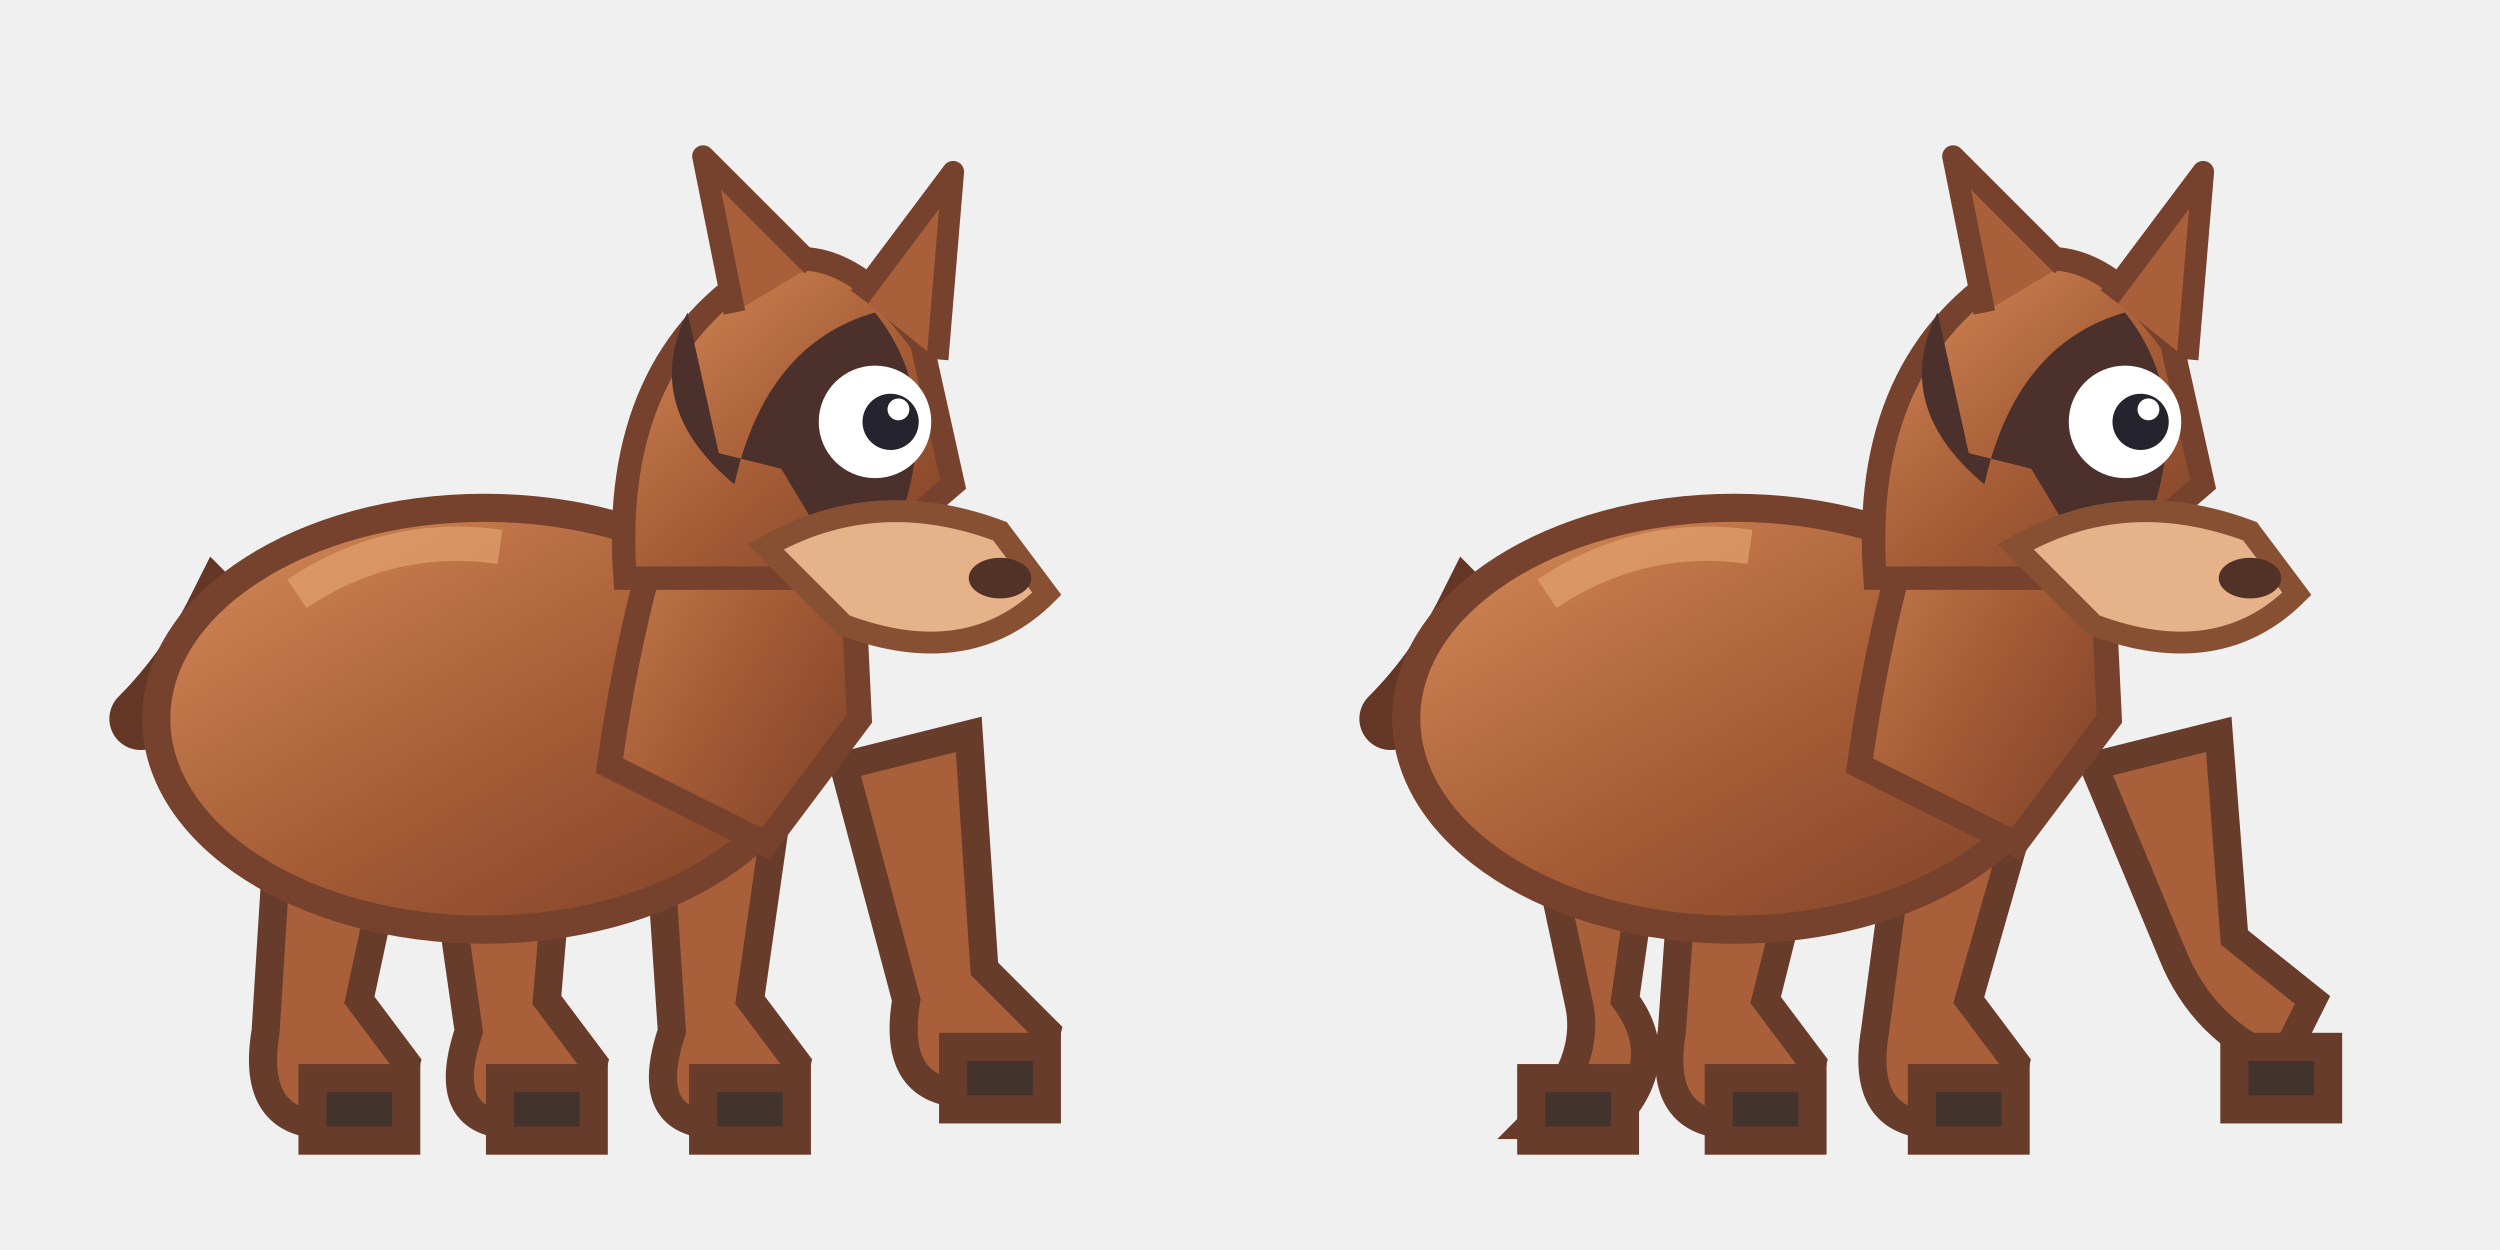
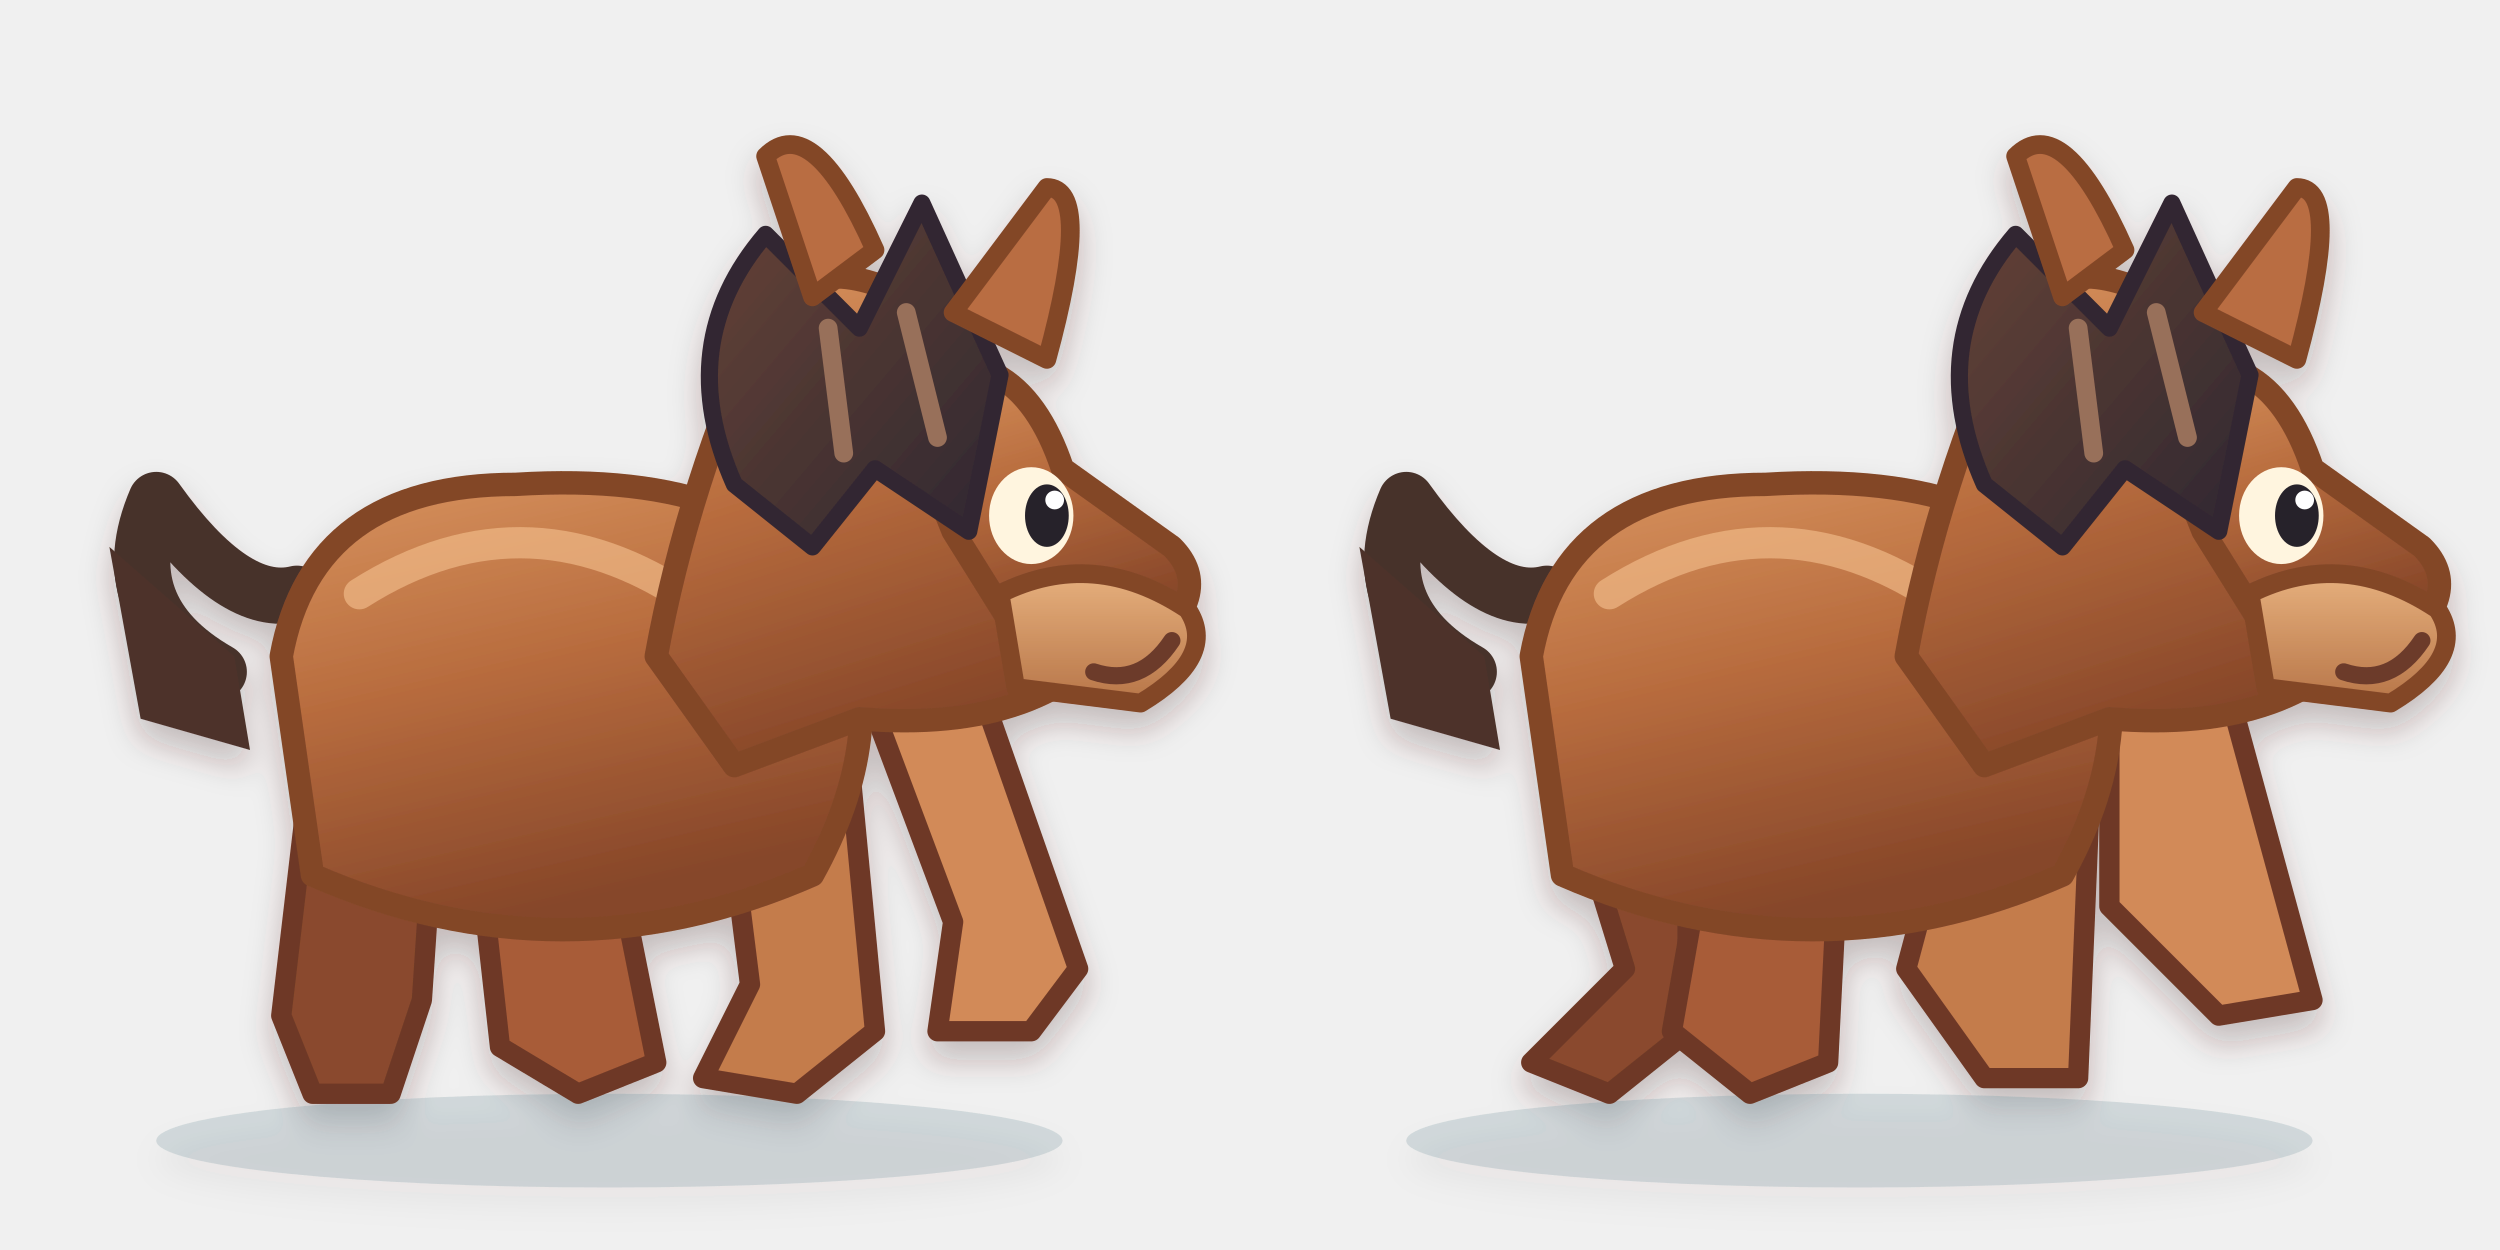
<svg xmlns="http://www.w3.org/2000/svg" width="160" height="80" viewBox="0 0 160 80">
  <defs>
-     <linearGradient id="bodyGrad" x1="0" y1="0" x2=".9" y2="1">
-       <stop stop-color="#d78d5a" />
-       <stop offset=".55" stop-color="#a85e37" />
-       <stop offset="1" stop-color="#804329" />
+     <linearGradient id="coat" x1="0" y1="0" x2=".3" y2="1">
+       <stop stop-color="#d8935e" />
+       <stop offset=".48" stop-color="#b86c3e" />
+       <stop offset="1" stop-color="#864629" />
    </linearGradient>
+     <linearGradient id="mane" x1="0" y1="0" x2="1" y2="1">
+       <stop stop-color="#674336" />
+       <stop offset="1" stop-color="#2e2730" />
+     </linearGradient>
+     <linearGradient id="sock" x1="0" y1="0" x2="0" y2="1">
+       <stop stop-color="#e6b07d" />
+       <stop offset="1" stop-color="#b77548" />
+     </linearGradient>
+     <filter id="ds">
+       <feDropShadow dx="0" dy="1.2" stdDeviation="1" flood-color="#47291e" flood-opacity=".25" />
+     </filter>
  </defs>
-   <g transform="translate(0 0)">
-     <g stroke="#683c2b" stroke-width="1.8" fill="#a9603a">
-       <path d="M18 50 L17 66 Q16 72 21 72 L25 72 L26 68 L23 64 L26 50Z" />
-       <path d="M28 52 L30 66 Q28 72 33 72 L37 72 L38 68 L35 64 L36 52Z" />
-       <path d="M42 51 L43 66 Q41 72 46 72 L50 72 L51 68 L48 64 L50 50Z" />
-       <path d="M54 49 L58 64 Q57 70 62 70 L66 70 L67 66 L63 62 L62 47Z" />
-       <path d="M20 69 H26 V73 H20Z M32 69 H38 V73 H32Z M45 69 H51 V73 H45Z M61 67 H67 V71 H61Z" fill="#42332d" />
-     </g>
-     <path d="M9 46 Q12 43 14 39 Q17 42 13 48" stroke="#633626" stroke-width="4" fill="none" stroke-linecap="round" />
-     <ellipse cx="31" cy="46" rx="21" ry="13.5" fill="url(#bodyGrad)" stroke="#77422d" stroke-width="1.8" />
-     <path d="M39 49 Q41 35 45 27 L54 25 L55 46 L49 54Z" fill="url(#bodyGrad)" stroke="#77422d" stroke-width="1.6" />
-     <path d="M40 37 Q39 23 49 17 Q54 15 59 22 L61 31 L54 37Z" fill="url(#bodyGrad)" stroke="#77422d" stroke-width="1.5" />
-     <path d="M47 20 L45 10 L52 17 M55 19 L61 11 L60 23" fill="#a9603a" stroke="#77422d" stroke-width="1.4" stroke-linejoin="round" />
-     <path d="M44 20 Q41 26 47 31 Q49 22 56 20 Q60 25 58 32 L53 35 L50 30 L46 29Z" fill="#4b302b" />
-     <path d="M49 35 Q56 31 64 34 L67 38 Q62 43 54 40Z" fill="#e6b28a" stroke="#875033" stroke-width="1.4" />
-     <circle cx="56" cy="27" r="3.6" fill="#fff" />
-     <circle cx="57" cy="27" r="1.8" fill="#25232d" />
-     <circle cx="57.5" cy="26.2" r=".7" fill="#fff" />
-     <ellipse cx="64" cy="37" rx="2" ry="1.3" fill="#523126" />
-     <path d="M19 38 Q25 34 32 35" stroke="#e3a16d" stroke-width="2.2" opacity=".7" fill="none" />
+   <g filter="url(#ds)" stroke-linecap="round" stroke-linejoin="round">
+     <ellipse cx="39" cy="73" rx="29" ry="3" fill="#456a762c" stroke="none" />
+     <path d="M14 43 Q7 39 10 32 Q15 39 19 38" fill="none" stroke="#46302a" stroke-width="3.6" />
+     <path d="M15 42 L7 35 L9 46 L16 48" fill="#4d332a" />
+     <path d="M20 48 L18 65 L20 70 L25 70 L27 64 L28 49Z" fill="#8a4a2d" stroke="#6e3927" stroke-width="1.3" />
+     <path d="M30 49 L32 67 L37 70 L42 68 L38 48Z" fill="#a85c38" stroke="#6e3927" stroke-width="1.3" />
+     <path d="M46 47 L48 63 L45 69 L51 70 L56 66 L54 45Z" fill="#c47b4c" stroke="#6e3927" stroke-width="1.3" />
+     <path d="M55 43 L61 59 L60 66 L66 66 L69 62 L62 42Z" fill="#d28a58" stroke="#6e3927" stroke-width="1.3" />
+     <path d="M18 42 Q20 31 33 31 Q49 30 54 39 Q57 47 52 56 Q36 63 20 56Z" fill="url(#coat)" stroke="#834728" stroke-width="1.5" />
+     <path d="M23 38 Q34 31 45 39" fill="none" stroke="#f2bd8a" stroke-width="2" opacity=".65" />
+     <path d="M42 42 Q44 31 49 20 Q52 16 58 19 L63 26 Q64 31 69 33 L72 40 Q67 47 55 46 L47 49Z" fill="url(#coat)" stroke="#834728" stroke-width="1.5" />
+     <path d="M57 24 Q65 21 68 30 L75 35 Q78 38 73 42 L66 42 L61 34Z" fill="url(#coat)" stroke="#834728" stroke-width="1.5" />
+     <path d="M64 38 Q70 35 76 39 Q78 42 73 45 L65 44Z" fill="url(#sock)" stroke="#834728" stroke-width="1.2" />
+     <path d="M47 31 Q43 22 49 15 L55 21 L59 13 L64 24 L62 34 L56 30 L52 35Z" fill="url(#mane)" stroke="#332730" stroke-width="1.1" />
+     <path d="M53 21 L54 29 M58 20 L60 28" stroke="#98705a" stroke-width="1.2" />
+     <path d="M52 19 L49 10 Q52 7 56 16Z" fill="#b96d42" stroke="#834728" stroke-width="1.2" />
+     <path d="M61 20 L67 12 Q70 12 67 23Z" fill="#b96d42" stroke="#834728" stroke-width="1.2" />
+     <ellipse cx="66" cy="33" rx="2.7" ry="3.1" fill="#fff5df" />
+     <ellipse cx="67" cy="33" rx="1.4" ry="2" fill="#28242b" />
+     <circle cx="67.5" cy="32" r=".6" fill="#fff" />
+     <path d="M70 43 Q73 44 75 41" stroke="#6c3b2b" stroke-width="1.1" fill="none" />
  </g>
-   <g transform="translate(80 0)">
-     <g stroke="#683c2b" stroke-width="1.8" fill="#a9603a">
-       <path d="M18 50 L21 64 Q22 68 18 72 L23 72 Q27 68 24 64 L26 50Z" />
-       <path d="M28 52 L27 66 Q26 72 31 72 L35 72 L36 68 L33 64 L36 52Z" />
-       <path d="M42 51 L40 66 Q39 72 44 72 L48 72 L49 68 L46 64 L50 50Z" />
-       <path d="M54 49 L59 61 Q61 66 66 68 L68 64 L63 60 L62 47Z" />
-       <path d="M18 69 H24 V73 H18Z M30 69 H36 V73 H30Z M43 69 H49 V73 H43Z M63 67 H69 V71 H63Z" fill="#42332d" />
-     </g>
-     <path d="M9 46 Q12 43 14 39 Q17 42 13 48" stroke="#633626" stroke-width="4" fill="none" stroke-linecap="round" />
-     <ellipse cx="31" cy="46" rx="21" ry="13.5" fill="url(#bodyGrad)" stroke="#77422d" stroke-width="1.8" />
-     <path d="M39 49 Q41 35 45 27 L54 25 L55 46 L49 54Z" fill="url(#bodyGrad)" stroke="#77422d" stroke-width="1.6" />
-     <path d="M40 37 Q39 23 49 17 Q54 15 59 22 L61 31 L54 37Z" fill="url(#bodyGrad)" stroke="#77422d" stroke-width="1.5" />
-     <path d="M47 20 L45 10 L52 17 M55 19 L61 11 L60 23" fill="#a9603a" stroke="#77422d" stroke-width="1.4" stroke-linejoin="round" />
-     <path d="M44 20 Q41 26 47 31 Q49 22 56 20 Q60 25 58 32 L53 35 L50 30 L46 29Z" fill="#4b302b" />
-     <path d="M49 35 Q56 31 64 34 L67 38 Q62 43 54 40Z" fill="#e6b28a" stroke="#875033" stroke-width="1.4" />
-     <circle cx="56" cy="27" r="3.6" fill="#fff" />
-     <circle cx="57" cy="27" r="1.8" fill="#25232d" />
-     <circle cx="57.5" cy="26.2" r=".7" fill="#fff" />
-     <ellipse cx="64" cy="37" rx="2" ry="1.3" fill="#523126" />
-     <path d="M19 38 Q25 34 32 35" stroke="#e3a16d" stroke-width="2.2" opacity=".7" fill="none" />
+   <g transform="translate(80 0)" filter="url(#ds)" stroke-linecap="round" stroke-linejoin="round">
+     <ellipse cx="39" cy="73" rx="29" ry="3" fill="#456a762c" stroke="none" />
+     <path d="M14 43 Q7 39 10 32 Q15 39 19 38" fill="none" stroke="#46302a" stroke-width="3.6" />
+     <path d="M15 42 L7 35 L9 46 L16 48" fill="#4d332a" />
+     <path d="M20 49 L24 62 L18 68 L23 70 L28 66 L28 49Z" fill="#8a4a2d" stroke="#6e3927" stroke-width="1.3" />
+     <path d="M30 49 L27 66 L32 70 L37 68 L38 48Z" fill="#a85c38" stroke="#6e3927" stroke-width="1.3" />
+     <path d="M46 47 L42 62 L47 69 L53 69 L54 45Z" fill="#c47b4c" stroke="#6e3927" stroke-width="1.3" />
+     <path d="M55 43 L55 58 L62 65 L68 64 L62 42Z" fill="#d28a58" stroke="#6e3927" stroke-width="1.3" />
+     <path d="M18 42 Q20 31 33 31 Q49 30 54 39 Q57 47 52 56 Q36 63 20 56Z" fill="url(#coat)" stroke="#834728" stroke-width="1.5" />
+     <path d="M23 38 Q34 31 45 39" fill="none" stroke="#f2bd8a" stroke-width="2" opacity=".65" />
+     <path d="M42 42 Q44 31 49 20 Q52 16 58 19 L63 26 Q64 31 69 33 L72 40 Q67 47 55 46 L47 49Z" fill="url(#coat)" stroke="#834728" stroke-width="1.5" />
+     <path d="M57 24 Q65 21 68 30 L75 35 Q78 38 73 42 L66 42 L61 34Z" fill="url(#coat)" stroke="#834728" stroke-width="1.5" />
+     <path d="M64 38 Q70 35 76 39 Q78 42 73 45 L65 44Z" fill="url(#sock)" stroke="#834728" stroke-width="1.2" />
+     <path d="M47 31 Q43 22 49 15 L55 21 L59 13 L64 24 L62 34 L56 30 L52 35Z" fill="url(#mane)" stroke="#332730" stroke-width="1.1" />
+     <path d="M53 21 L54 29 M58 20 L60 28" stroke="#98705a" stroke-width="1.2" />
+     <path d="M52 19 L49 10 Q52 7 56 16Z" fill="#b96d42" stroke="#834728" stroke-width="1.2" />
+     <path d="M61 20 L67 12 Q70 12 67 23Z" fill="#b96d42" stroke="#834728" stroke-width="1.2" />
+     <ellipse cx="66" cy="33" rx="2.7" ry="3.1" fill="#fff5df" />
+     <ellipse cx="67" cy="33" rx="1.4" ry="2" fill="#28242b" />
+     <circle cx="67.5" cy="32" r=".6" fill="#fff" />
+     <path d="M70 43 Q73 44 75 41" stroke="#6c3b2b" stroke-width="1.1" fill="none" />
  </g>
</svg>
